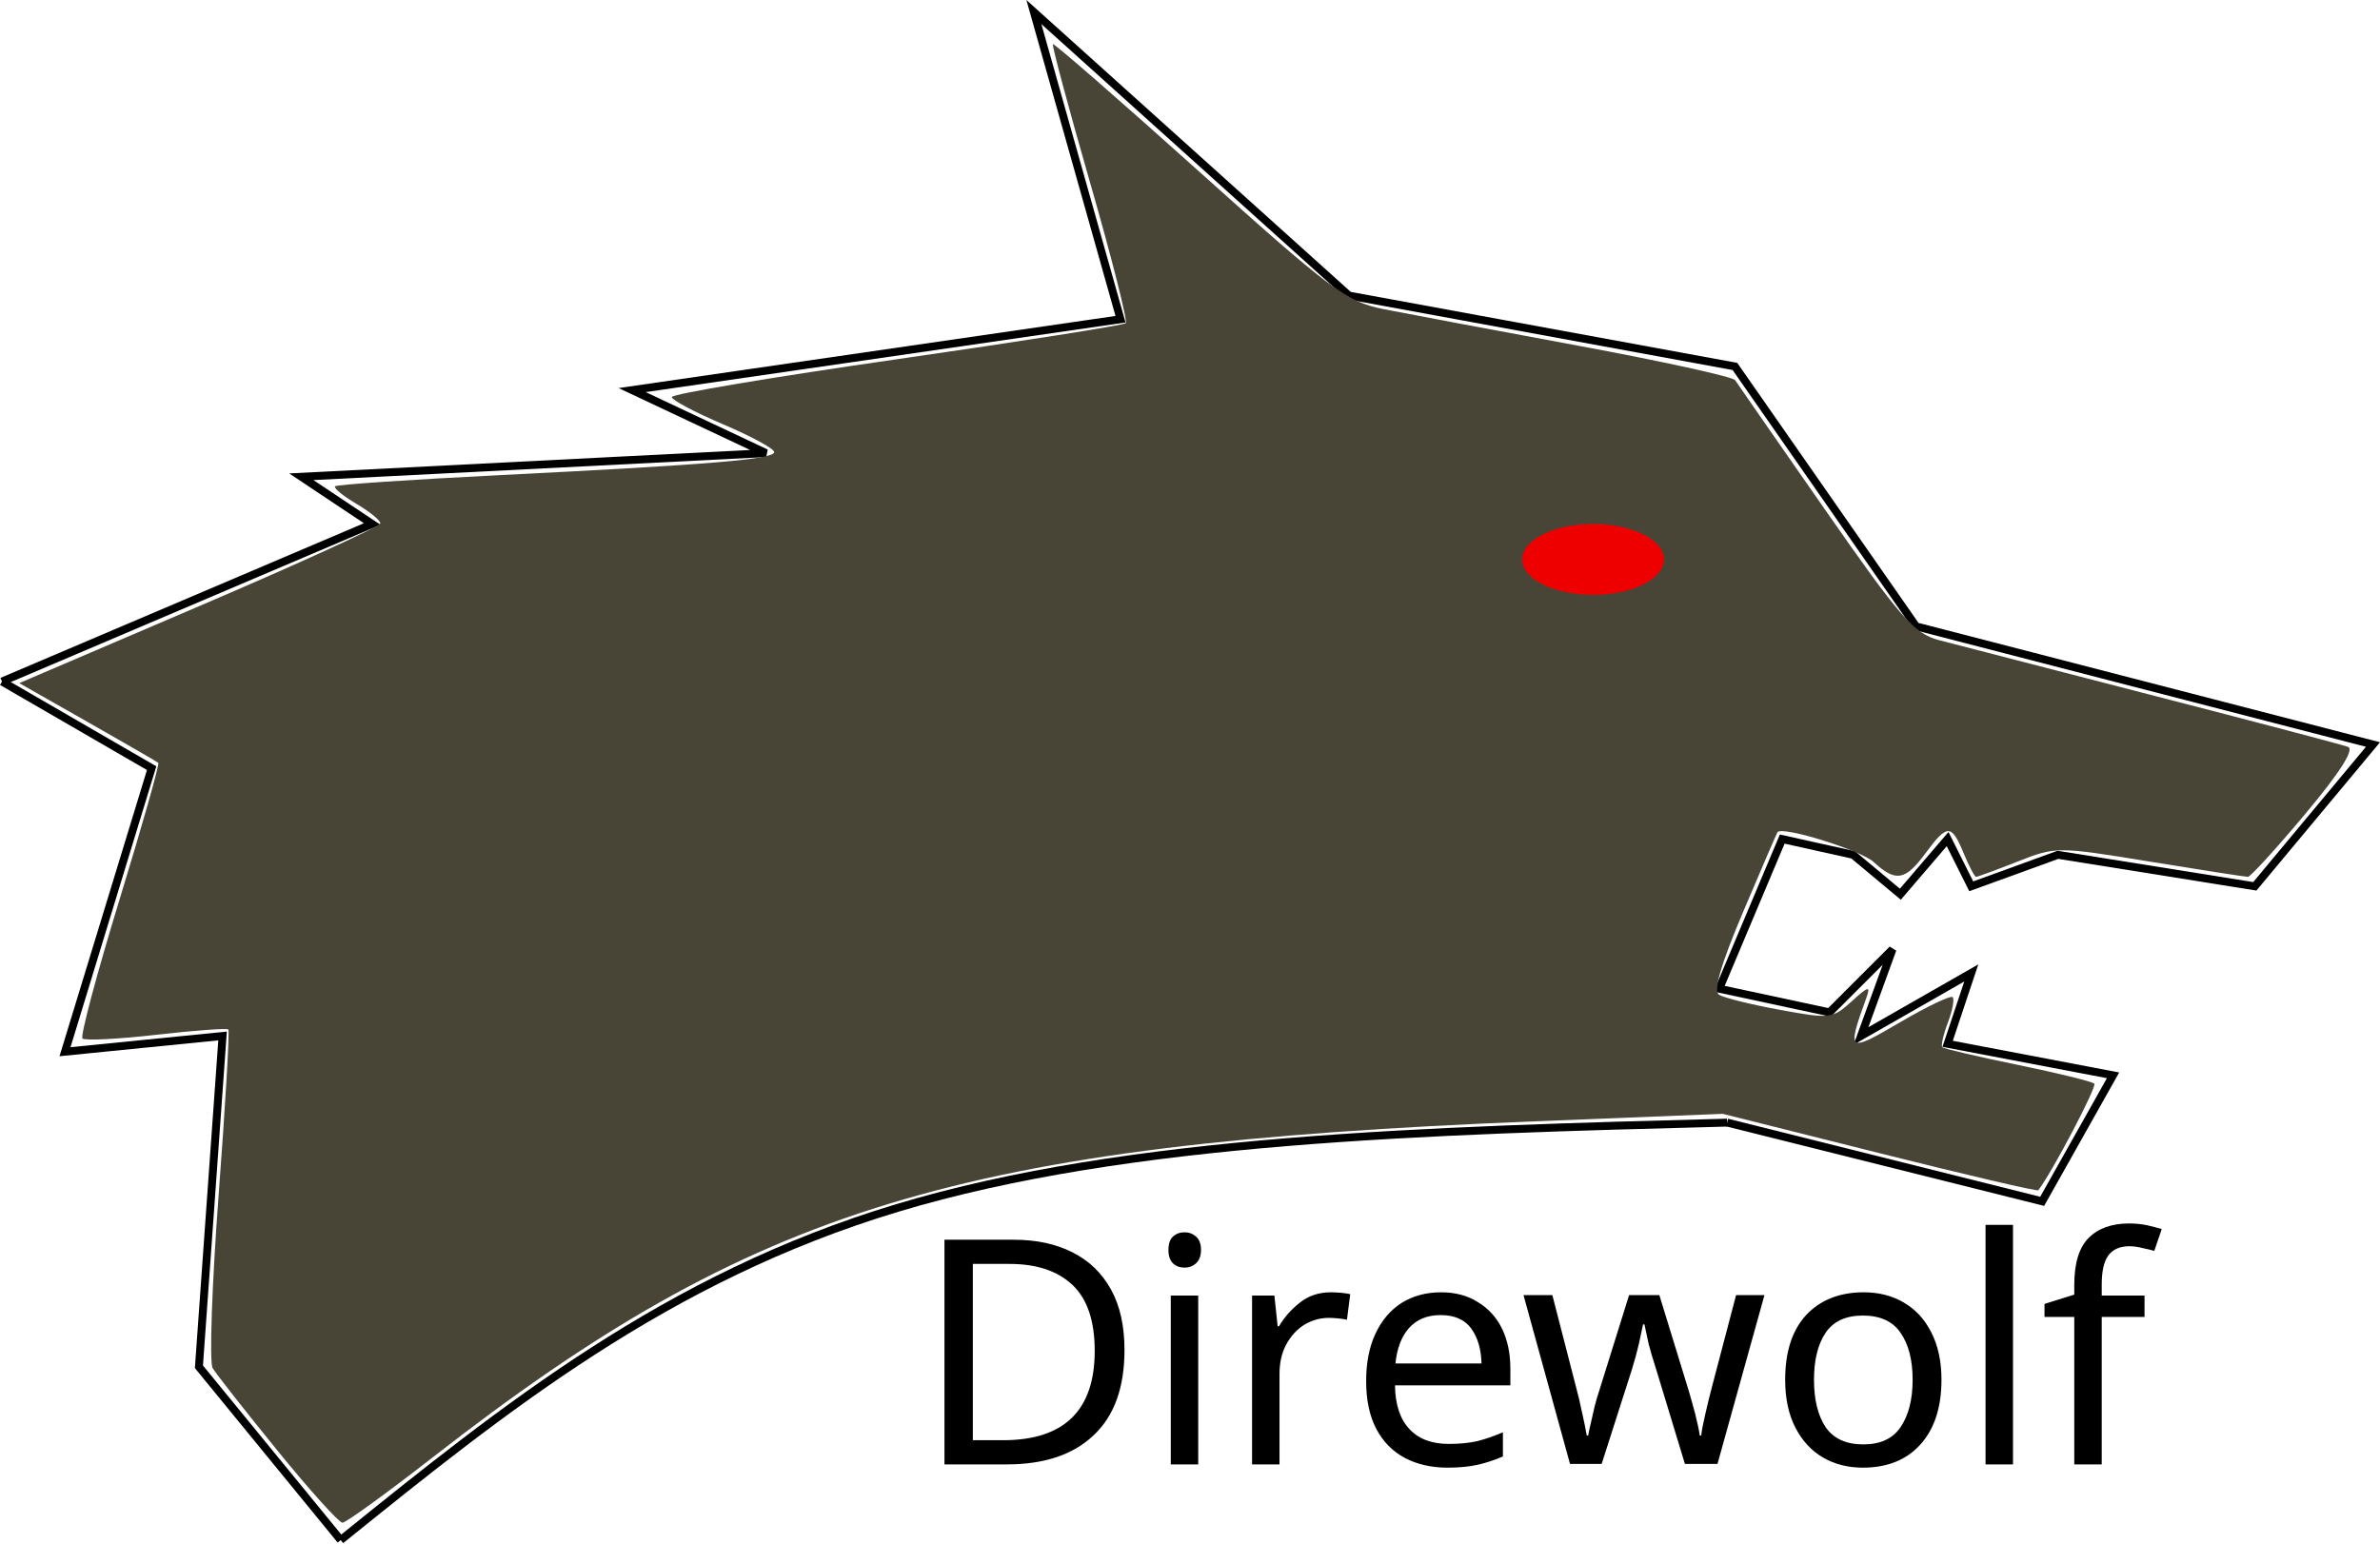
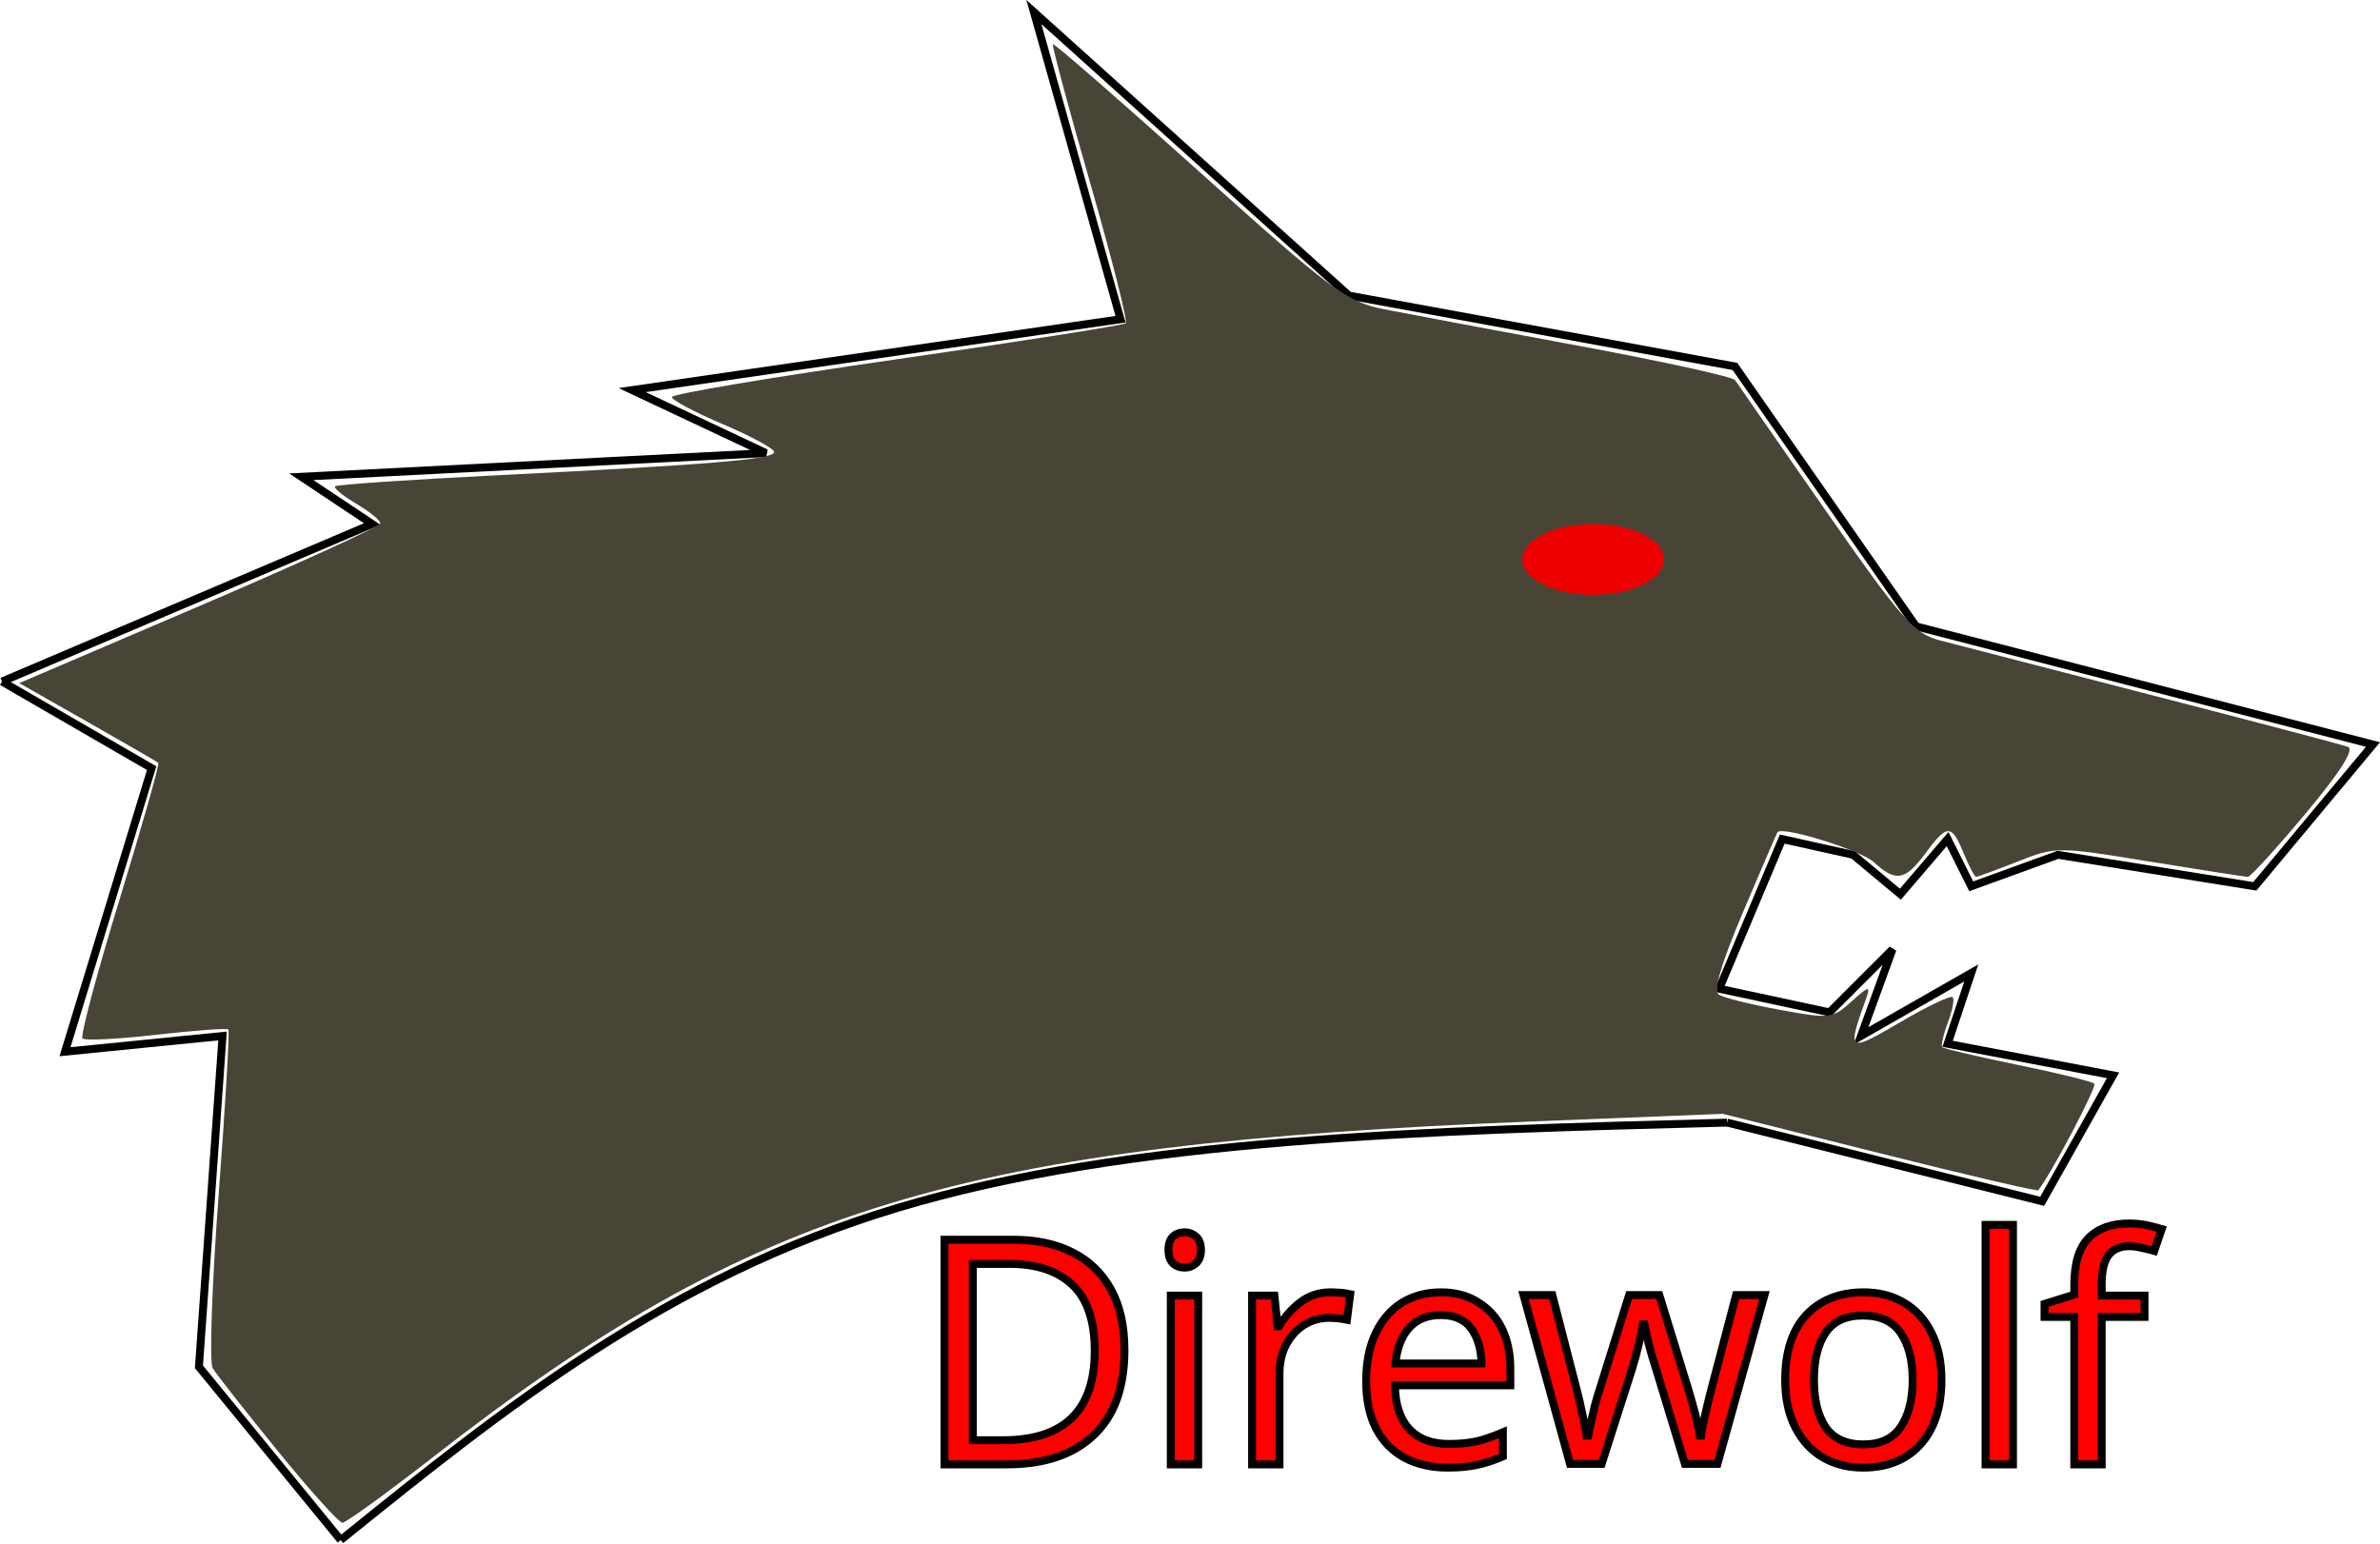
<svg xmlns="http://www.w3.org/2000/svg" width="79.941mm" height="51.836mm" viewBox="0 0 79.941 51.836" version="1.1" id="svg8">
  <defs id="defs2">
    </defs>
  <g id="layer1" transform="translate(-81.42538,-150.2811)">
    <g id="g4536">
      <g id="g3721">
        <path style="fill:none;stroke:#000000;stroke-width:0.265px;stroke-linecap:butt;stroke-linejoin:miter;stroke-opacity:1" d="m 81.492,173.175 12.435,-5.292 -2.381,-1.587 15.61,-0.794 -4.498,-2.117 16.404,-2.381 -2.91,-10.319 10.583,9.525 12.965,2.381 6.085,8.731 15.346,3.969 -3.969,4.763 -6.615,-1.058 -2.91,1.058 -0.794,-1.587 -1.587,1.852 -1.587,-1.323 -2.381,-0.529 -2.117,5.027 3.704,0.794 2.117,-2.117 -1.058,2.91 3.704,-2.117 -0.794,2.381 5.556,1.058 -2.381,4.233 -10.583,-2.646" id="path3705" />
        <path style="fill:none;stroke:#000000;stroke-width:0.265px;stroke-linecap:butt;stroke-linejoin:miter;stroke-opacity:1" d="m 139.435,187.992 c -10.054,0.265 -20.108,0.529 -27.869,2.866 -7.761,2.337 -13.229,6.747 -18.698,11.157" id="path3707" />
        <path style="fill:none;stroke:#000000;stroke-width:0.265px;stroke-linecap:butt;stroke-linejoin:miter;stroke-opacity:1" d="m 81.492,173.175 5.027,2.91 -2.91,9.525 5.292,-0.529 -0.794,11.113 4.763,5.821" id="path3711" />
        <path style="fill:#484537" d="m 342.98,752.168 c -4.096,-5.034 -7.803,-9.75 -8.237,-10.482 -0.434,-0.731 -0.09,-10.632 0.764,-22.001 0.854,-11.369 1.407,-20.817 1.229,-20.995 -0.178,-0.178 -4.297,0.128 -9.154,0.68 -4.856,0.552 -9.07,0.763 -9.364,0.469 -0.294,-0.294 1.823,-8.227 4.703,-17.63 2.881,-9.403 5.097,-17.217 4.924,-17.366 -0.172,-0.148 -4.215,-2.487 -8.984,-5.196 l -8.671,-4.926 22.921,-9.806 c 12.607,-5.393 22.921,-10.112 22.921,-10.485 0,-0.374 -1.381,-1.495 -3.069,-2.493 -1.688,-0.997 -2.892,-1.99 -2.676,-2.206 0.216,-0.216 9.585,-0.851 20.819,-1.412 26.994,-1.347 34.926,-2.013 34.926,-2.936 0,-0.421 -2.925,-2.008 -6.5,-3.527 -3.575,-1.519 -6.5,-3.075 -6.5,-3.456 0,-0.381 12.86,-2.541 28.577,-4.798 15.717,-2.258 28.791,-4.318 29.052,-4.579 0.261,-0.261 -1.772,-8.278 -4.518,-17.815 -2.746,-9.537 -4.873,-17.46 -4.727,-17.606 0.146,-0.146 8.506,7.136 18.578,16.183 16.806,15.096 18.733,16.532 23.425,17.46 2.812,0.556 13.883,2.636 24.603,4.622 10.72,1.986 19.72,3.962 20,4.39 0.28,0.429 5.411,7.818 11.401,16.42 9.622,13.818 11.311,15.751 14.5,16.593 1.985,0.524 14.184,3.678 27.109,7.008 12.925,3.331 24.084,6.272 24.798,6.535 0.847,0.313 -1.032,3.263 -5.41,8.492 -3.689,4.407 -6.973,8.013 -7.298,8.013 -0.325,-1.3e-4 -5.933,-0.872 -12.463,-1.937 -11.744,-1.916 -11.926,-1.916 -16.787,2.4e-4 -2.703,1.065 -5.068,1.937 -5.256,1.937 -0.188,0 -0.901,-1.35 -1.584,-3 -1.548,-3.738 -2.078,-3.738 -4.842,0 -2.585,3.497 -3.77,3.696 -6.594,1.108 -1.628,-1.492 -11.531,-4.569 -12.19,-3.787 -0.083,0.099 -2.038,4.63 -4.344,10.07 -2.869,6.766 -3.838,10.11 -3.07,10.585 0.618,0.382 4.089,1.241 7.715,1.909 6.328,1.166 6.692,1.123 9.118,-1.085 2.121,-1.93 2.42,-2.003 1.863,-0.456 -2.505,6.95 -2.396,7.028 4.301,3.103 3.406,-1.996 6.397,-3.426 6.646,-3.176 0.249,0.249 -0.022,1.703 -0.603,3.23 -0.581,1.528 -0.899,2.935 -0.707,3.127 0.192,0.192 4.501,1.201 9.575,2.242 5.074,1.041 9.448,2.115 9.72,2.387 0.366,0.366 -5.36,11.264 -7.113,13.535 -0.123,0.16 -9.187,-1.958 -20.141,-4.707 l -19.916,-4.997 -23.96,0.955 c -72.956,2.909 -98.938,10.828 -139.713,42.583 -5.914,4.606 -11.113,8.374 -11.553,8.374 -0.44,0 -4.151,-4.118 -8.247,-9.152 z" id="path3715" transform="scale(0.2645833)" />
      </g>
      <ellipse ry="1.191" rx="2.381" cy="169.074" cx="134.938" id="path4528" style="fill:#ee0000;fill-opacity:1;stroke-width:0.265" />
    </g>
-     <text xml:space="preserve" style="font-style:normal;font-variant:normal;font-weight:normal;font-stretch:normal;font-size:10.583px;line-height:1.25;font-family:'Old English Text MT';-inkscape-font-specification:'Old English Text MT';letter-spacing:0px;word-spacing:0px;fill:#000000;fill-opacity:1;stroke:none;stroke-width:0.265" x="112.117" y="199.472" id="text822">
-       <tspan id="tspan820" x="112.117" y="199.472" style="font-style:normal;font-variant:normal;font-weight:normal;font-stretch:normal;font-family:'Old English Text MT';-inkscape-font-specification:'Old English Text MT';stroke-width:0.265">Direwolf</tspan>
+     <text xml:space="preserve" style="font-style:normal;font-variant:normal;font-weight:normal;font-stretch:normal;font-size:10.583px;line-height:1.25;font-family:'Old English Text MT';-inkscape-font-specification:'Old English Text MT';letter-spacing:0px;word-spacing:0px;fill:#ff0000;fill-opacity:1;stroke:#000000;stroke-width:0.265;stroke-opacity:1;stroke-miterlimit:4;stroke-dasharray:none" x="112.117" y="199.472" id="text822">
+       <tspan id="tspan820" x="112.117" y="199.472" style="font-style:normal;font-variant:normal;font-weight:normal;font-stretch:normal;font-family:'Old English Text MT';-inkscape-font-specification:'Old English Text MT';stroke-width:0.265;fill:#ff0000;fill-opacity:1;stroke:#000000;stroke-opacity:1;stroke-miterlimit:4;stroke-dasharray:none">Direwolf</tspan>
    </text>
  </g>
</svg>
